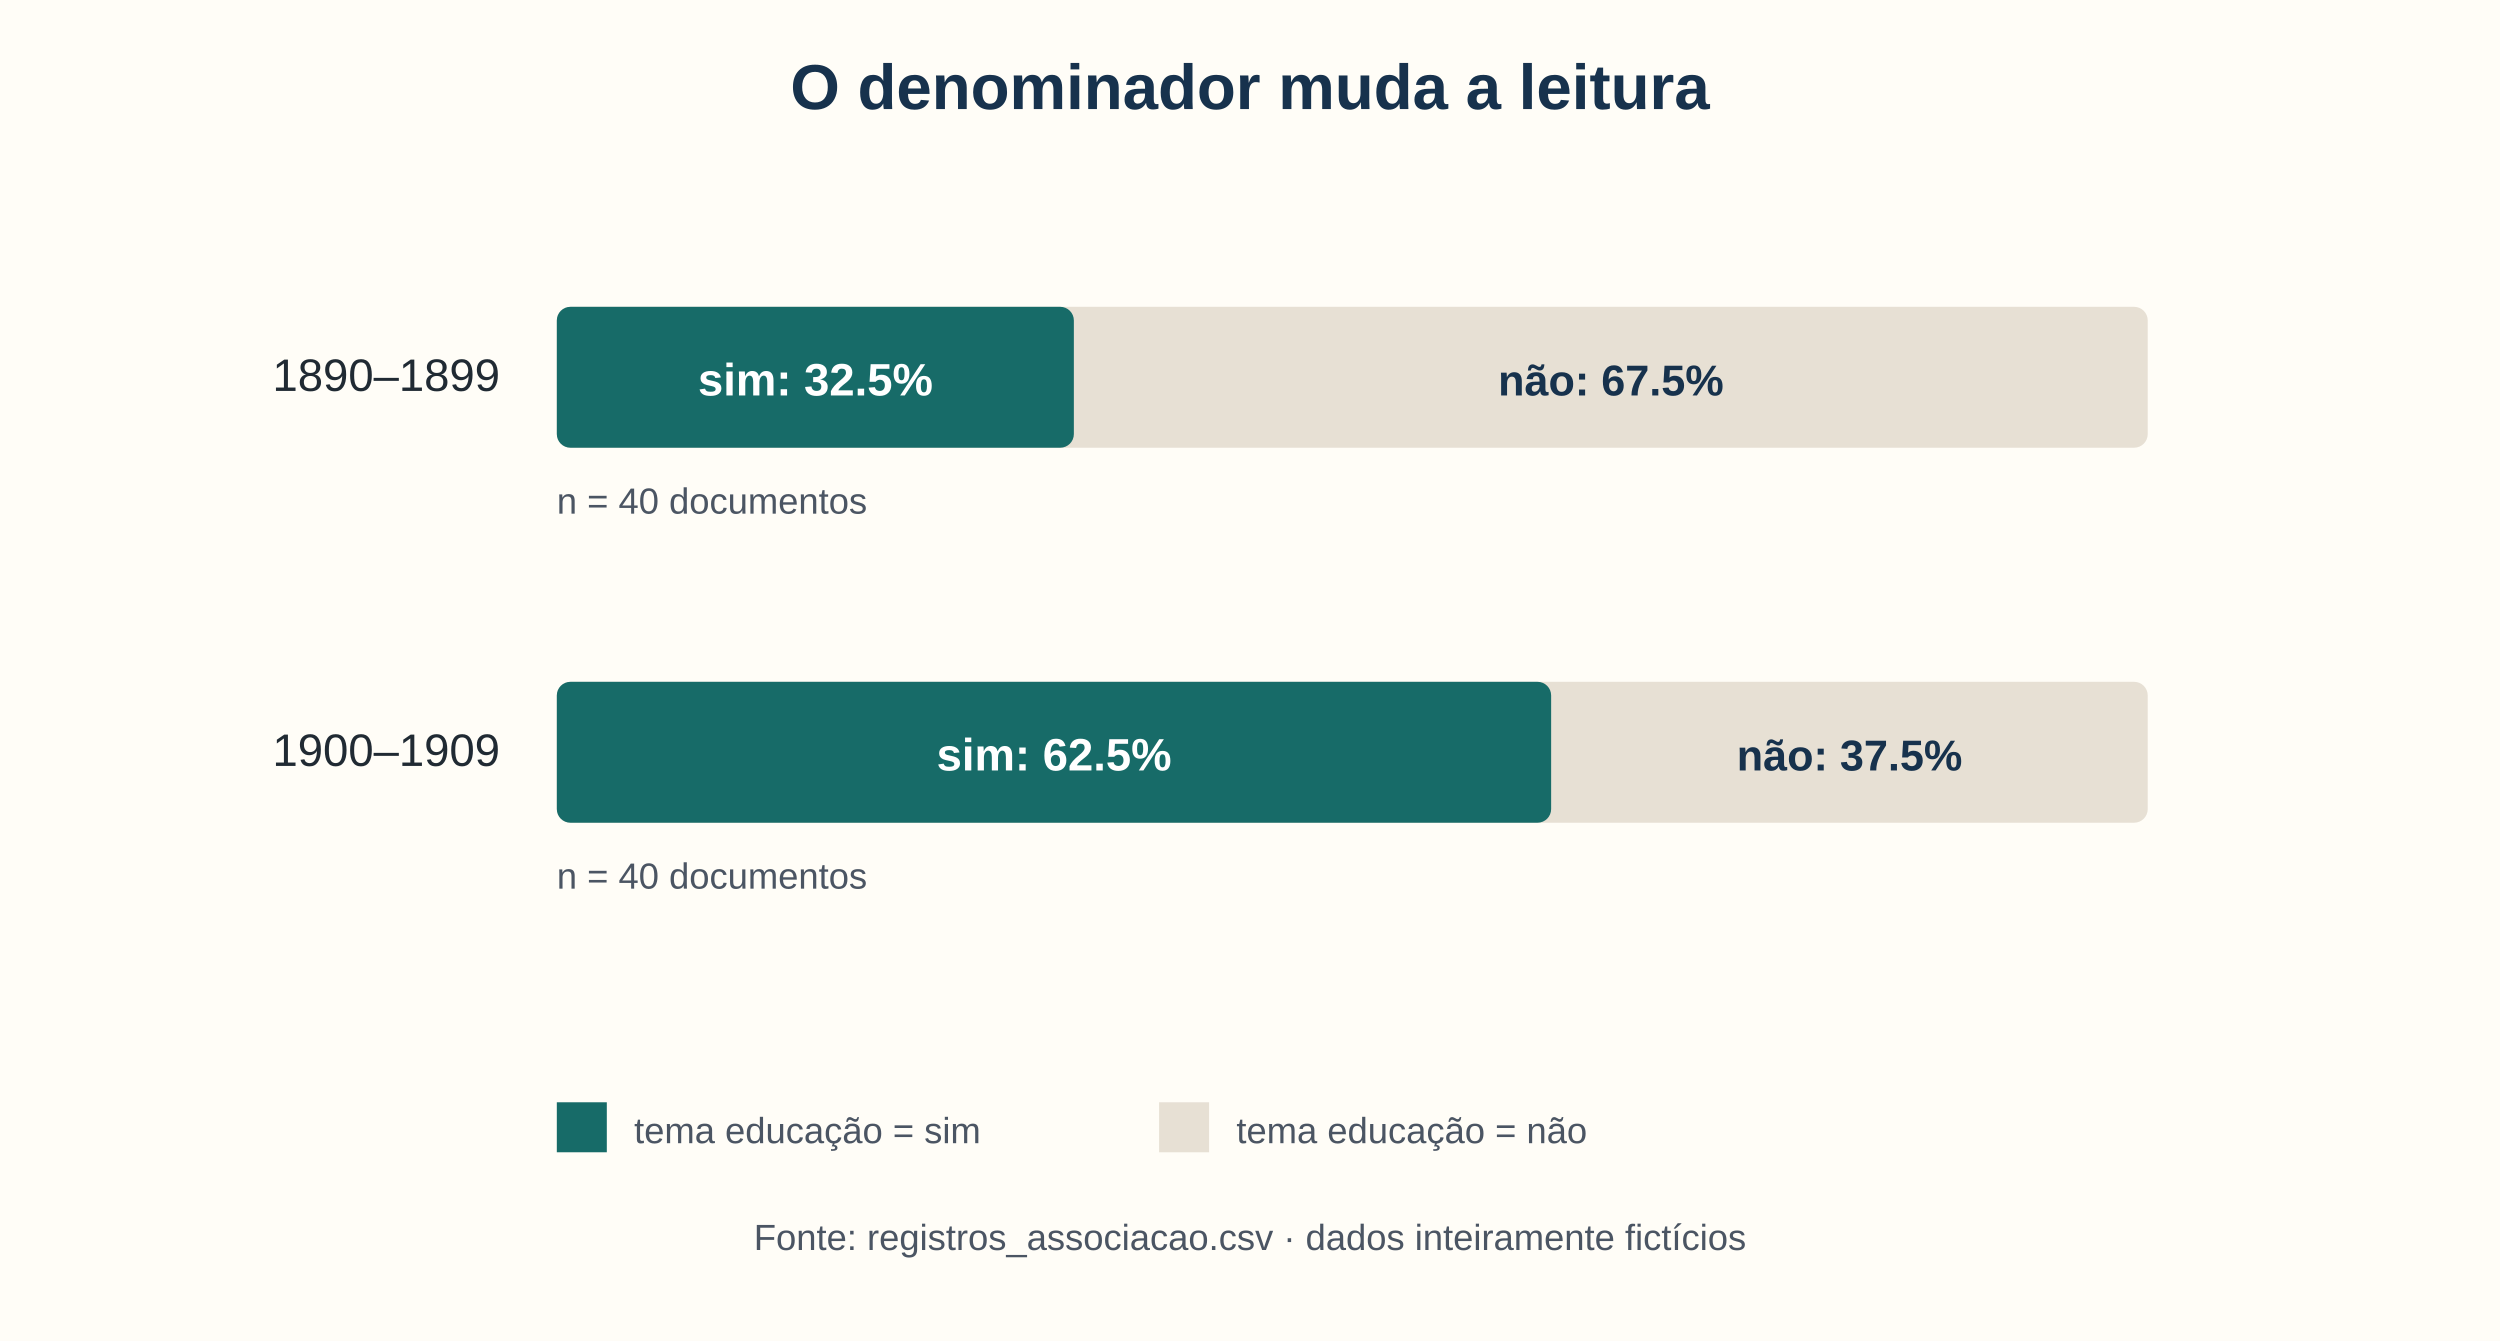
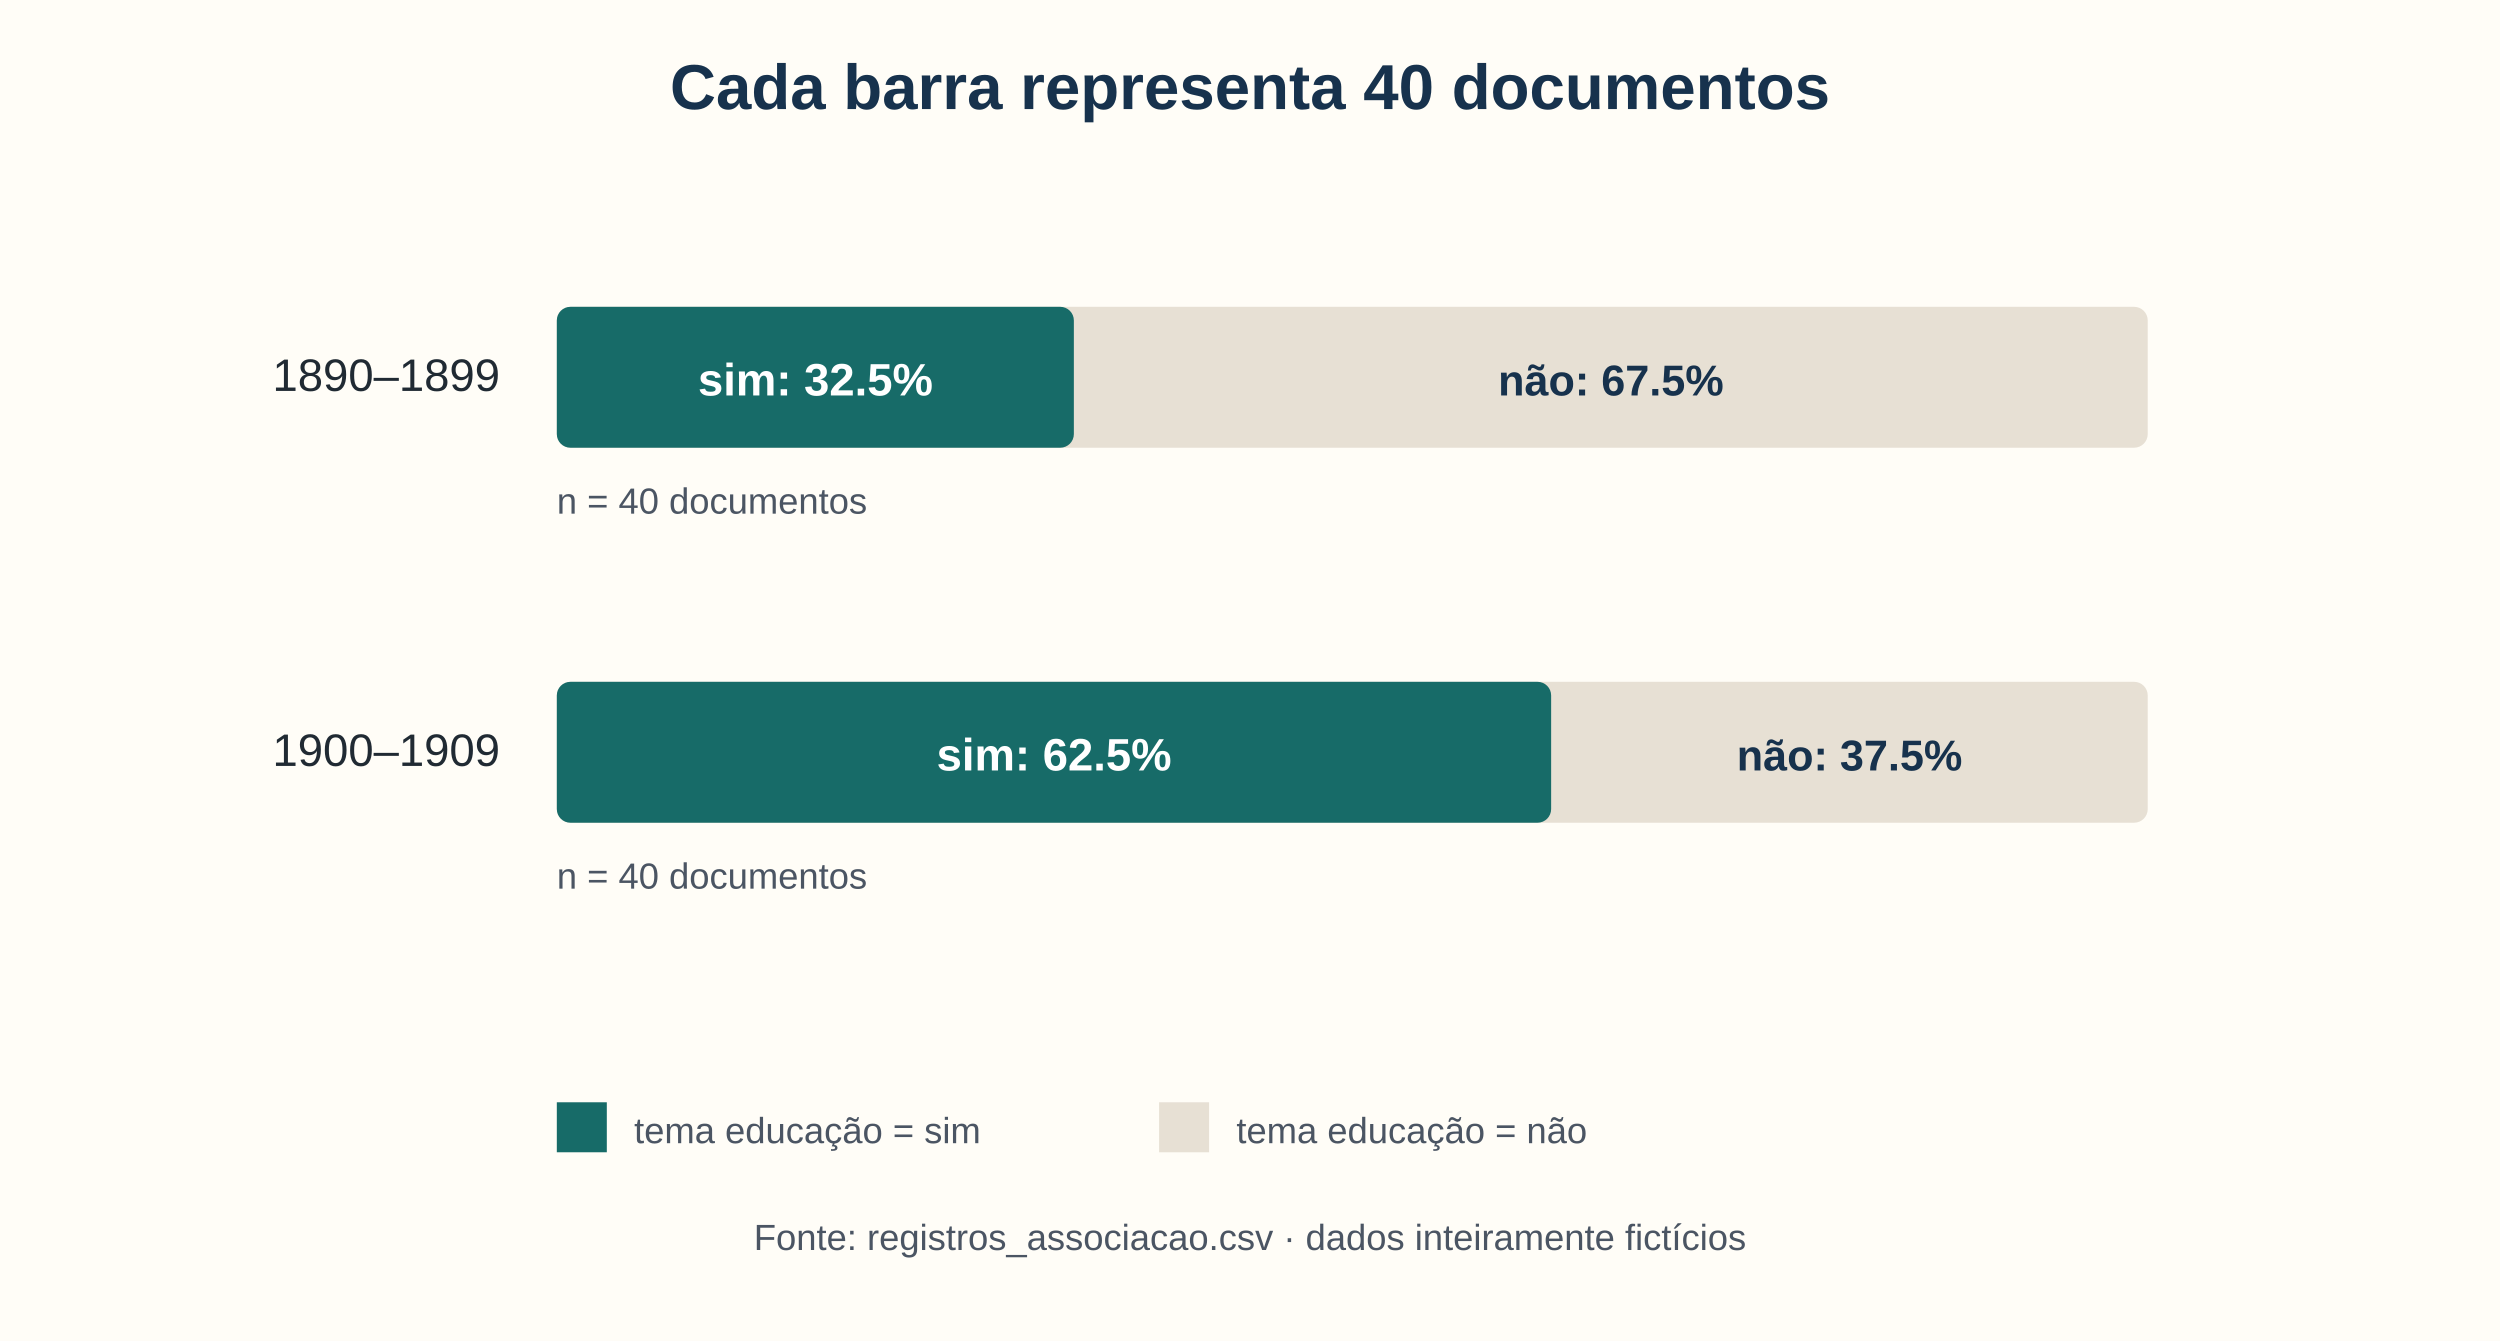
<svg xmlns="http://www.w3.org/2000/svg" width="1100" height="590" viewBox="0 0 1100 590" role="img">
  <rect width="1100" height="590" fill="#fffdf7" />
  <style>text{font-family:Aptos,Arial,sans-serif}.title{font-size:28px;font-weight:700;fill:#17324d}.label{font-size:20px;fill:#202a33}.small{font-size:16px;fill:#4b5563}.value{font-size:19px;font-weight:700;fill:#17324d}</style>
-   <text x="550" y="48" text-anchor="middle" class="title">O denominador muda a leitura</text>
+   <text x="550" y="48" text-anchor="middle" class="title">Cada barra representa 40 documentos</text>
  <text x="220" y="172" text-anchor="end" class="label">1890–1899</text>
  <rect x="245" y="135" width="700" height="62" rx="6" fill="#e7e0d4" />
  <rect x="245" y="135" width="227.5" height="62" rx="6" fill="#176b68" />
  <text x="358.8" y="174" text-anchor="middle" fill="white" font-size="20" font-weight="700">sim: 32.5%</text>
  <text x="708.8" y="174" text-anchor="middle" class="value">não: 67.5%</text>
  <text x="245" y="226" class="small">n = 40 documentos</text>
  <text x="220" y="337" text-anchor="end" class="label">1900–1909</text>
  <rect x="245" y="300" width="700" height="62" rx="6" fill="#e7e0d4" />
  <rect x="245" y="300" width="437.5" height="62" rx="6" fill="#176b68" />
  <text x="463.8" y="339" text-anchor="middle" fill="white" font-size="20" font-weight="700">sim: 62.5%</text>
  <text x="813.8" y="339" text-anchor="middle" class="value">não: 37.5%</text>
  <text x="245" y="391" class="small">n = 40 documentos</text>
  <rect x="245" y="485" width="22" height="22" fill="#176b68" />
  <text x="279" y="503" class="small">tema educação = sim</text>
  <rect x="510" y="485" width="22" height="22" fill="#e7e0d4" />
  <text x="544" y="503" class="small">tema educação = não</text>
  <text x="550" y="550" text-anchor="middle" class="small">Fonte: registros_associacao.csv · dados inteiramente fictícios</text>
</svg>
